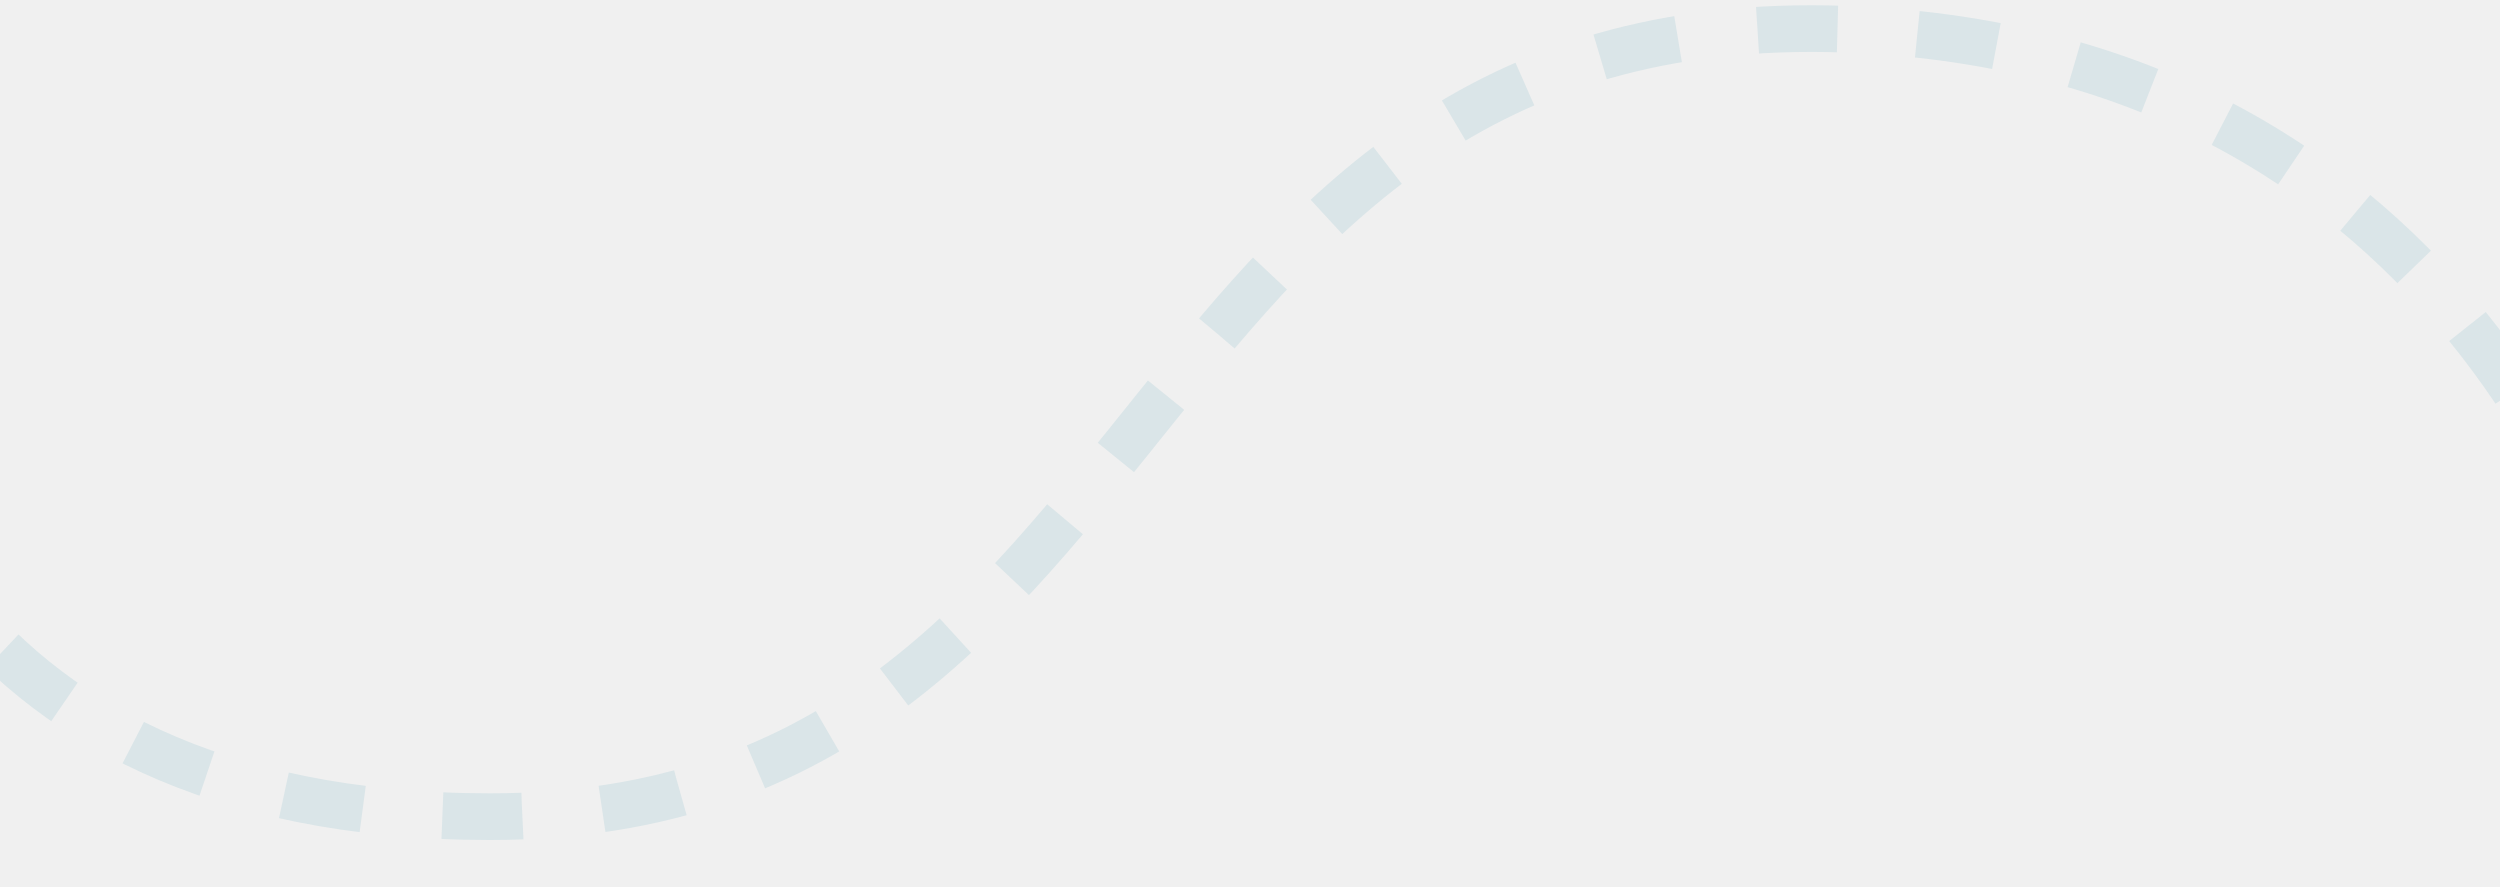
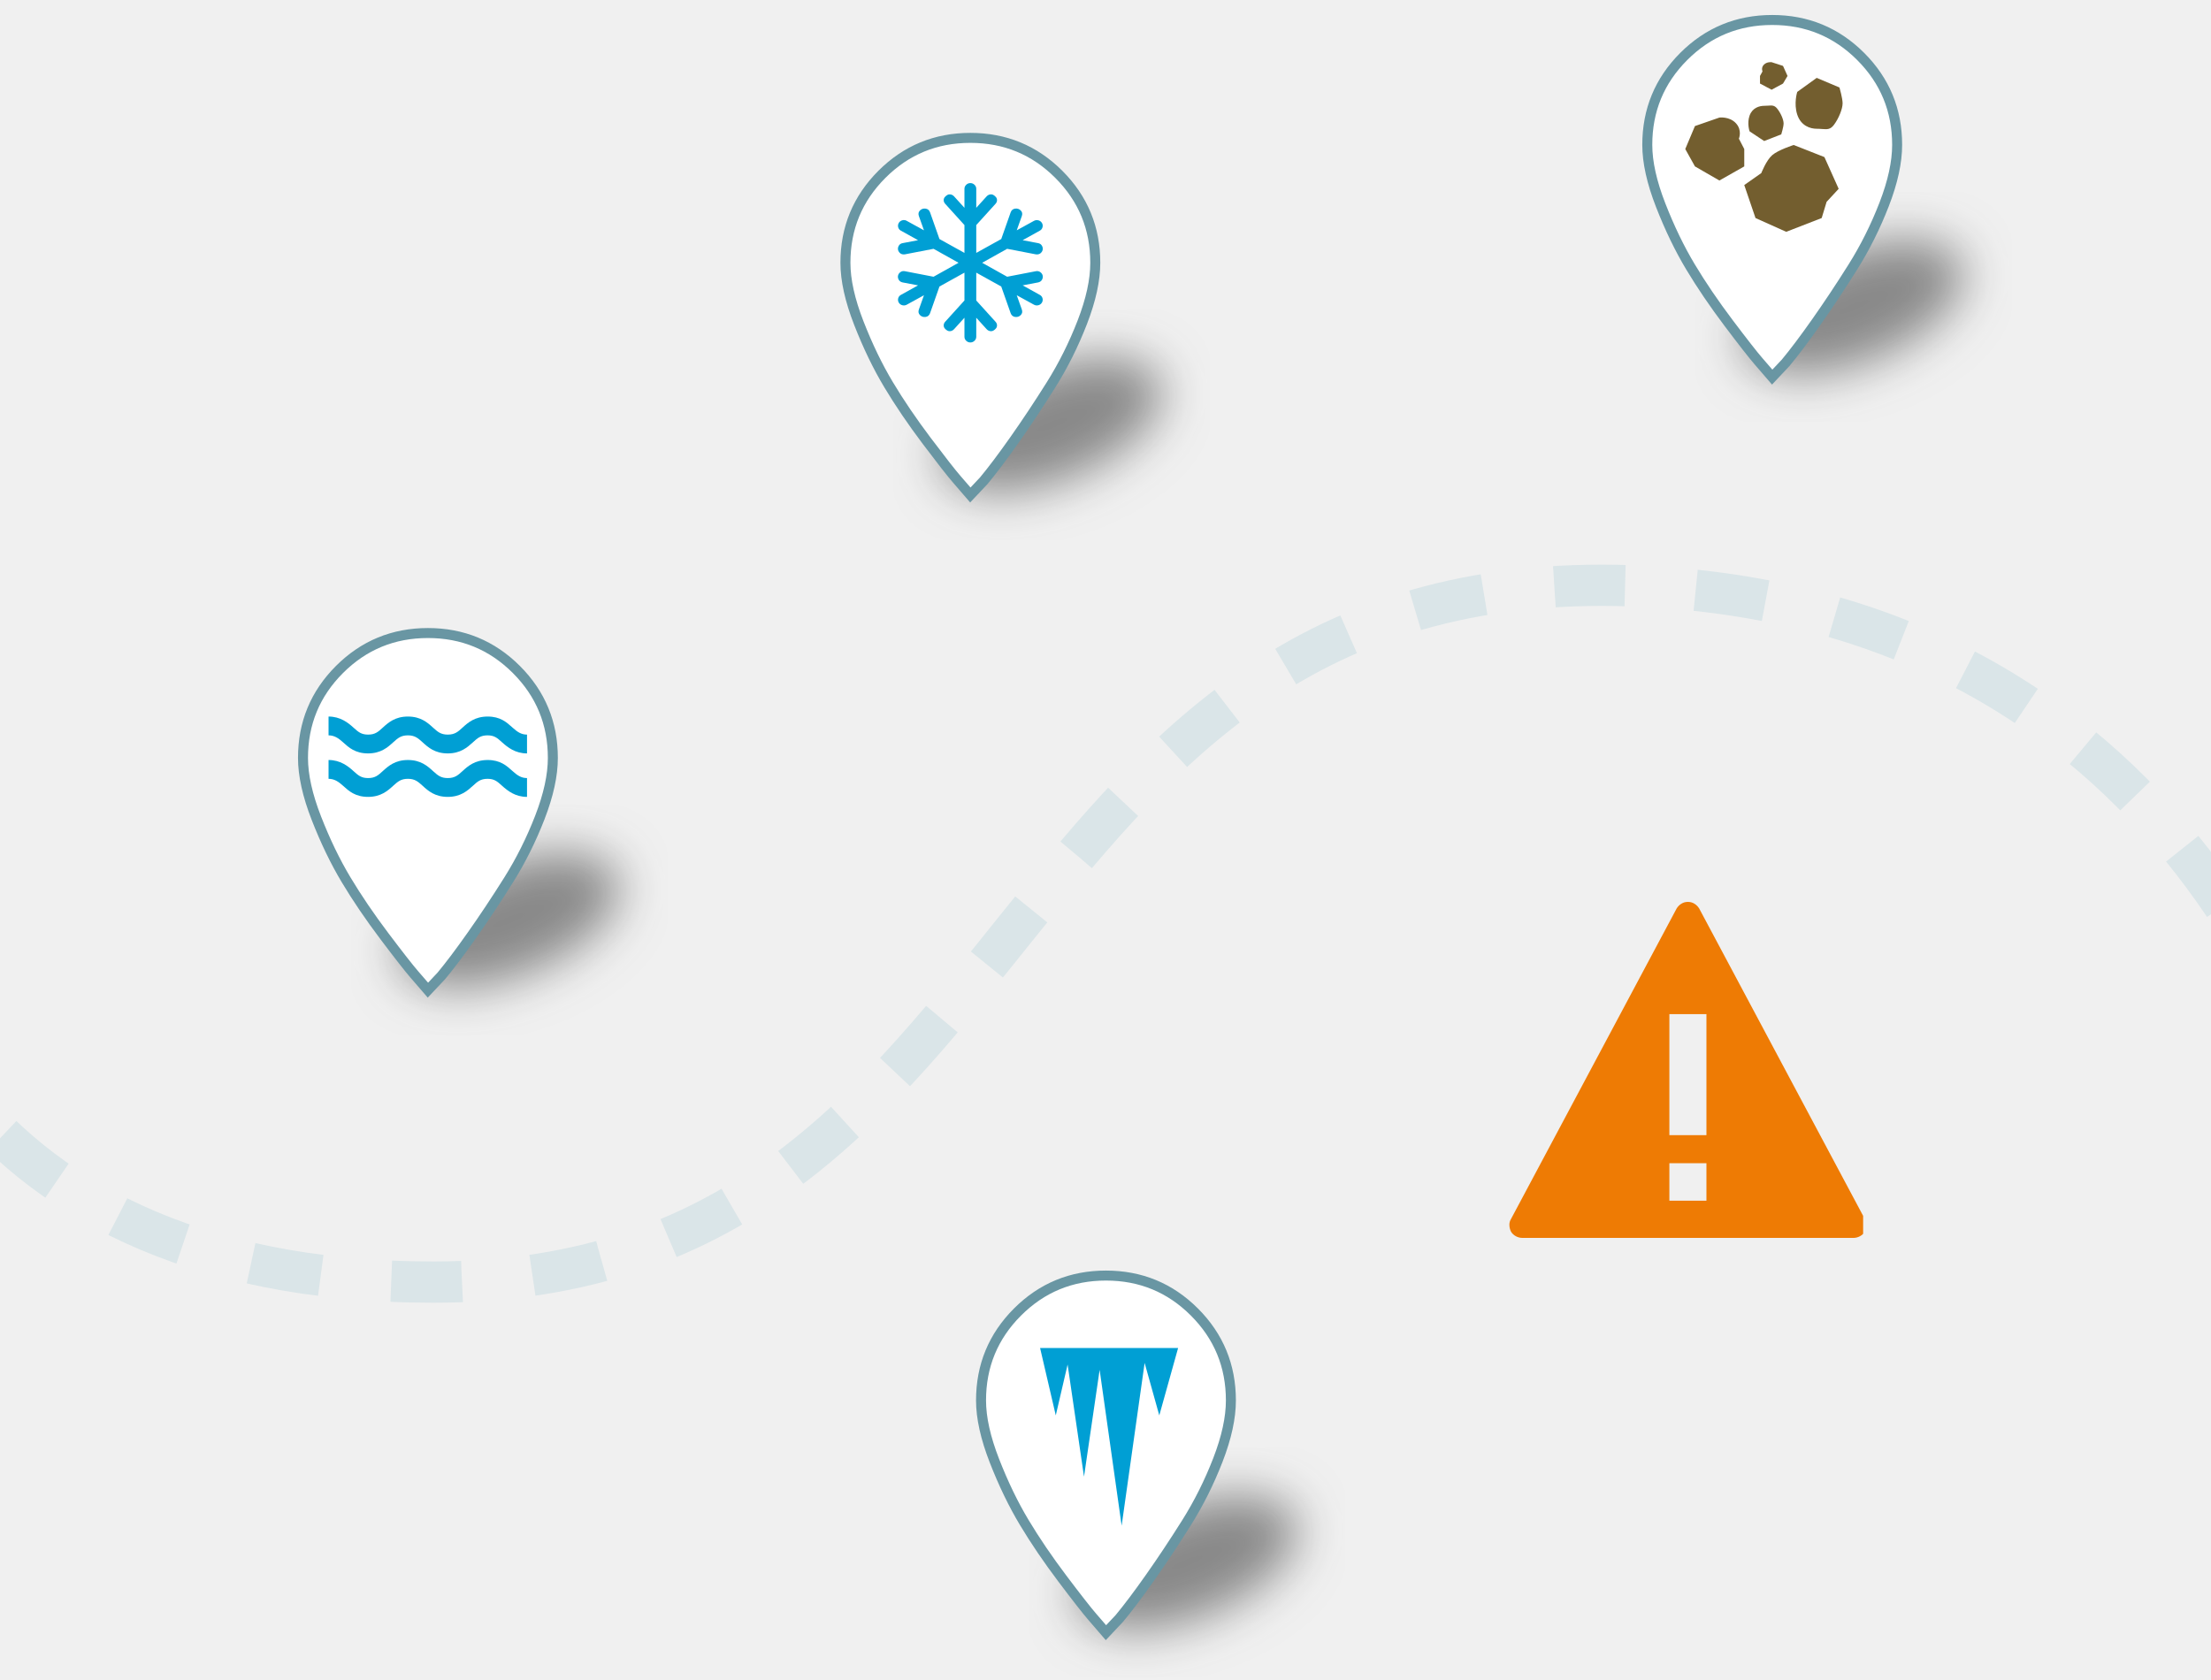
- <svg xmlns="http://www.w3.org/2000/svg" width="375" height="133" viewBox="0 0 375 133" fill="none">
-   <path d="M-24.5 32.5C-26.667 62.5 -10.1 122.5 73.5 122.5C178 122.5 166.5 -1.5 279.5 4.5C369.9 9.3 399.167 88.167 403 132" stroke="#DAE5E8" stroke-width="7" stroke-dasharray="12 12" />
+ <svg xmlns="http://www.w3.org/2000/svg" width="375" height="285" viewBox="0 0 375 285" fill="none">
+   <g opacity="0.5" filter="url(#filter0_f_46_123)">
+     <ellipse cx="201.395" cy="265.064" rx="19.854" ry="9.421" transform="rotate(-22 201.395 265.064)" fill="#222222" />
+   </g>
+   <path d="M202.581 222.576C198.457 218.452 193.456 216.39 187.578 216.39C181.701 216.39 176.7 218.452 172.576 222.576C168.452 226.7 166.39 231.701 166.39 237.578C166.39 240.517 167.149 243.93 168.665 247.817C170.182 251.704 171.865 255.188 173.714 258.269C175.562 261.35 177.719 264.526 180.184 267.797C182.649 271.067 184.355 273.248 185.303 274.338C186.251 275.428 187.01 276.305 187.578 276.969L189.854 274.551C191.276 272.845 193.006 270.546 195.044 267.654C197.082 264.763 199.144 261.658 201.23 258.34C203.316 255.022 205.093 251.467 206.563 247.675C208.032 243.883 208.767 240.517 208.767 237.578C208.767 231.701 206.705 226.7 202.581 222.576Z" fill="white" stroke="#6996A3" stroke-width="1.695" />
+   <path fill-rule="evenodd" clip-rule="evenodd" d="M179.066 240.111L181.073 231.486L183.855 250.504L186.505 232.383L190.238 258.818L194.137 231.209L196.623 240.111L199.815 228.679H194.494H193.431H187.047H185.982H181.726L181.727 228.679H176.406L179.066 240.111Z" fill="#009FD4" />
+   <g opacity="0.5" filter="url(#filter1_f_46_123)">
+     <ellipse cx="314.395" cy="52.064" rx="19.854" ry="9.421" transform="rotate(-22 314.395 52.0636)" fill="#222222" />
+   </g>
+   <path d="M315.581 9.576C311.457 5.452 306.456 3.39 300.578 3.39C294.701 3.39 289.7 5.452 285.576 9.576C281.452 13.7 279.39 18.701 279.39 24.578C279.39 27.517 280.149 30.93 281.665 34.817C283.182 38.704 284.865 42.188 286.714 45.269C288.562 48.35 290.719 51.526 293.184 54.797C295.649 58.067 297.355 60.248 298.303 61.338C299.251 62.428 300.01 63.305 300.578 63.969L302.854 61.551C304.276 59.845 306.006 57.546 308.044 54.654C310.082 51.763 312.144 48.658 314.23 45.34C316.316 42.022 318.093 38.467 319.563 34.675C321.032 30.883 321.767 27.517 321.767 24.578C321.767 18.701 319.705 13.7 315.581 9.576Z" fill="white" stroke="#6996A3" stroke-width="1.695" />
+   <path fill-rule="evenodd" clip-rule="evenodd" d="M300.475 15.221L298.507 14.174V12.885L298.932 12.117C298.932 12.117 298.65 11.496 299.166 10.973C299.681 10.449 300.475 10.55 300.475 10.55L302.411 11.18L303.177 12.885L302.411 14.174L300.475 15.221ZM291.621 30.621L295.838 28.229V25.283L294.929 23.526C294.929 23.526 295.531 22.107 294.427 20.911C293.323 19.715 291.621 19.945 291.621 19.945L287.473 21.385L285.832 25.283L287.473 28.229L291.621 30.621ZM302.112 22.796L299.216 23.925L296.739 22.278C296.739 22.278 296.272 20.935 296.739 19.614C297.205 18.294 298.395 17.95 299.216 17.95C299.475 17.95 299.701 17.935 299.903 17.921C300.553 17.875 300.955 17.848 301.413 18.414C302.012 19.156 302.51 20.278 302.51 20.938C302.51 21.528 302.112 22.796 302.112 22.796ZM308.125 13.212L311.987 14.842C311.987 14.842 312.517 16.674 312.517 17.527C312.517 18.48 311.853 20.101 311.054 21.173C310.444 21.991 309.908 21.95 309.041 21.885C308.771 21.865 308.47 21.843 308.125 21.843C307.031 21.843 305.444 21.346 304.822 19.439C304.2 17.531 304.822 15.592 304.822 15.592L308.125 13.212ZM308.97 36.989L302.954 39.326L297.745 36.989L295.838 31.393L298.729 29.361C298.729 29.361 299.559 27.205 300.582 26.317C301.606 25.429 304.224 24.595 304.224 24.595L309.433 26.649L311.85 32.031L309.804 34.242L308.97 36.989Z" fill="#735E2F" />
+   <g opacity="0.5" filter="url(#filter2_f_46_123)">
+     <ellipse cx="86.395" cy="156.064" rx="19.854" ry="9.421" transform="rotate(-22 86.3948 156.064)" fill="#222222" />
+   </g>
+   <path d="M87.581 113.576C83.457 109.452 78.456 107.39 72.579 107.39C66.701 107.39 61.7 109.452 57.576 113.576C53.452 117.7 51.39 122.701 51.39 128.578C51.39 131.517 52.148 134.93 53.665 138.817C55.182 142.704 56.865 146.188 58.714 149.269C60.562 152.35 62.719 155.526 65.184 158.797C67.649 162.067 69.355 164.248 70.303 165.338C71.251 166.428 72.01 167.305 72.579 167.969L74.854 165.551C76.276 163.845 78.006 161.546 80.044 158.654C82.082 155.763 84.144 152.658 86.23 149.34C88.316 146.022 90.093 142.467 91.563 138.675C93.032 134.883 93.767 131.517 93.767 128.578C93.767 122.701 91.705 117.7 87.581 113.576Z" fill="white" stroke="#6996A3" stroke-width="1.695" />
+   <path fill-rule="evenodd" clip-rule="evenodd" d="M85.079 125.862C85.105 125.885 85.132 125.909 85.159 125.933C86.094 126.772 87.385 127.812 89.386 127.812V124.62C88.386 124.62 87.724 124.146 86.934 123.434C86.903 123.407 86.871 123.378 86.84 123.35C85.925 122.527 84.844 121.556 82.722 121.556C80.527 121.556 79.365 122.595 78.445 123.434C77.671 124.146 77.138 124.62 75.944 124.62C74.761 124.62 74.243 124.154 73.464 123.453L73.443 123.434C72.523 122.595 71.377 121.556 69.183 121.556C67.004 121.556 65.843 122.595 64.923 123.434C64.148 124.146 63.632 124.62 62.438 124.62C61.269 124.62 60.765 124.166 60.004 123.48C59.987 123.465 59.97 123.45 59.953 123.434C59.033 122.595 57.709 121.556 55.725 121.556V124.748C56.709 124.748 57.403 125.222 58.194 125.933C58.204 125.943 58.215 125.953 58.226 125.963C59.139 126.796 60.252 127.812 62.422 127.812C64.6 127.812 65.762 126.772 66.682 125.933L66.703 125.914C67.482 125.214 67.999 124.748 69.183 124.748C70.366 124.748 70.884 125.214 71.663 125.914L71.684 125.933C72.604 126.772 73.75 127.812 75.944 127.812C78.109 127.812 79.254 126.785 80.187 125.949L80.204 125.933C80.979 125.222 81.495 124.748 82.689 124.748C83.843 124.748 84.334 125.19 85.079 125.862ZM85.159 133.307C86.094 134.146 87.385 135.186 89.37 135.186H89.386V131.994C88.386 131.994 87.724 131.519 86.934 130.808C86.903 130.78 86.871 130.752 86.84 130.724C85.925 129.901 84.844 128.929 82.722 128.929C80.527 128.929 79.365 129.969 78.445 130.808C77.671 131.519 77.138 131.994 75.944 131.994C74.761 131.994 74.243 131.528 73.464 130.827L73.443 130.808C72.523 129.969 71.377 128.929 69.183 128.929C67.004 128.929 65.843 129.969 64.923 130.808C64.148 131.519 63.632 131.994 62.438 131.994C61.269 131.994 60.765 131.54 60.004 130.854C59.987 130.839 59.97 130.824 59.953 130.808C59.033 129.969 57.709 128.929 55.725 128.929V132.121C56.709 132.121 57.403 132.596 58.194 133.307L58.226 133.336C59.14 134.17 60.252 135.186 62.422 135.186C64.6 135.186 65.762 134.146 66.682 133.307L66.703 133.288C67.482 132.587 67.999 132.121 69.183 132.121C70.366 132.121 70.884 132.587 71.663 133.288L71.684 133.307C72.604 134.146 73.75 135.186 75.944 135.186C78.109 135.186 79.254 134.159 80.187 133.323L80.204 133.307C80.979 132.596 81.495 132.121 82.69 132.121C83.843 132.121 84.334 132.564 85.079 133.235C85.105 133.259 85.132 133.283 85.159 133.307Z" fill="#009FD4" />
+   <g opacity="0.5" filter="url(#filter3_f_46_123)">
+     <ellipse cx="178.395" cy="72.064" rx="19.854" ry="9.421" transform="rotate(-22 178.395 72.0636)" fill="#222222" />
+   </g>
+   <path d="M179.581 29.576C175.457 25.452 170.456 23.39 164.578 23.39C158.701 23.39 153.7 25.452 149.576 29.576C145.452 33.7 143.39 38.701 143.39 44.578C143.39 47.517 144.149 50.93 145.665 54.817C147.182 58.704 148.865 62.188 150.714 65.269C152.562 68.35 154.719 71.526 157.184 74.797C159.649 78.067 161.355 80.248 162.303 81.338C163.251 82.428 164.01 83.305 164.578 83.969L166.854 81.551C168.276 79.845 170.006 77.546 172.044 74.654C174.082 71.763 176.144 68.658 178.23 65.34C180.316 62.022 182.093 58.467 183.563 54.675C185.032 50.883 185.767 47.517 185.767 44.578C185.767 38.701 183.705 33.7 179.581 29.576Z" fill="white" stroke="#6996A3" stroke-width="1.695" />
+   <path fill-rule="evenodd" clip-rule="evenodd" d="M176.06 47.913L173.448 48.41L176.357 50.025C176.597 50.155 176.751 50.349 176.818 50.605C176.886 50.862 176.852 51.106 176.717 51.337C176.571 51.569 176.367 51.717 176.107 51.782C175.846 51.848 175.596 51.815 175.356 51.684L172.446 50.085L173.307 52.499C173.442 52.881 173.38 53.2 173.119 53.457C172.858 53.714 172.543 53.817 172.173 53.766C171.803 53.716 171.55 53.505 171.414 53.133L169.819 48.606L165.58 46.253V50.975L168.833 54.566C169 54.747 169.089 54.943 169.099 55.154C169.109 55.366 169.052 55.549 168.927 55.705C168.802 55.861 168.653 55.987 168.481 56.082C168.309 56.178 168.116 56.205 167.902 56.165C167.689 56.125 167.498 56.014 167.332 55.833L165.58 53.902V57.131C165.58 57.392 165.481 57.619 165.282 57.81C165.084 58.001 164.85 58.096 164.579 58.096C164.307 58.096 164.073 58.001 163.875 57.81C163.677 57.619 163.577 57.392 163.577 57.131V53.902L161.826 55.833C161.659 56.014 161.468 56.125 161.255 56.165C161.041 56.205 160.848 56.178 160.676 56.082C160.504 55.987 160.355 55.861 160.23 55.705C160.105 55.549 160.048 55.366 160.058 55.154C160.068 54.943 160.157 54.747 160.324 54.566L163.577 50.975V46.253L159.338 48.606L157.743 53.133C157.607 53.505 157.355 53.716 156.984 53.766C156.614 53.817 156.299 53.714 156.038 53.457C155.777 53.2 155.715 52.881 155.85 52.499L156.711 50.085L153.801 51.684C153.561 51.815 153.311 51.848 153.05 51.782C152.79 51.717 152.586 51.569 152.44 51.337C152.305 51.106 152.271 50.862 152.339 50.605C152.406 50.349 152.56 50.155 152.8 50.025L155.71 48.41L153.097 47.913C152.795 47.852 152.576 47.706 152.44 47.475C152.305 47.244 152.26 47.01 152.307 46.773C152.354 46.537 152.487 46.336 152.706 46.17C152.925 46.004 153.186 45.951 153.488 46.011L158.337 46.947L162.576 44.578L158.337 42.209L153.488 43.145C153.447 43.155 153.379 43.16 153.285 43.16C153.003 43.16 152.774 43.069 152.597 42.888C152.42 42.707 152.32 42.506 152.3 42.285C152.279 42.064 152.336 41.847 152.472 41.636C152.607 41.425 152.816 41.294 153.097 41.244L155.71 40.746L152.8 39.132C152.56 39.001 152.406 38.807 152.339 38.551C152.271 38.294 152.305 38.05 152.44 37.819C152.576 37.588 152.779 37.437 153.05 37.367C153.322 37.296 153.572 37.331 153.801 37.472L156.711 39.071L155.85 36.657C155.715 36.275 155.777 35.956 156.038 35.699C156.299 35.443 156.614 35.34 156.984 35.39C157.355 35.44 157.607 35.652 157.743 36.024L159.338 40.55L163.577 42.904V38.181L160.324 34.59C160.157 34.409 160.068 34.213 160.058 34.002C160.048 33.791 160.105 33.607 160.23 33.451C160.355 33.295 160.504 33.17 160.676 33.074C160.848 32.979 161.041 32.951 161.255 32.991C161.468 33.032 161.659 33.142 161.826 33.323L163.577 35.254V32.026C163.577 31.764 163.677 31.538 163.875 31.347C164.073 31.156 164.307 31.06 164.579 31.06C164.85 31.06 165.084 31.156 165.282 31.347C165.481 31.538 165.58 31.764 165.58 32.026V35.254L167.332 33.323C167.498 33.142 167.689 33.032 167.902 32.991C168.116 32.951 168.309 32.979 168.481 33.074C168.653 33.17 168.802 33.295 168.927 33.451C169.052 33.607 169.109 33.791 169.099 34.002C169.089 34.213 169 34.409 168.833 34.59L165.58 38.181V42.904L169.819 40.55L171.414 36.024C171.55 35.652 171.803 35.44 172.173 35.39C172.543 35.34 172.858 35.443 173.119 35.699C173.38 35.956 173.442 36.275 173.307 36.657L172.446 39.071L175.356 37.472C175.596 37.341 175.846 37.309 176.107 37.374C176.367 37.439 176.571 37.588 176.717 37.819C176.852 38.05 176.886 38.294 176.818 38.551C176.751 38.807 176.597 39.001 176.357 39.132L173.448 40.746L176.06 41.244C176.341 41.294 176.55 41.425 176.685 41.636C176.821 41.847 176.878 42.064 176.857 42.285C176.837 42.506 176.738 42.707 176.56 42.888C176.383 43.069 176.154 43.16 175.872 43.16C175.778 43.16 175.71 43.155 175.669 43.145L170.82 42.209L166.581 44.578L170.82 46.947L175.669 46.011C175.971 45.951 176.232 46.004 176.451 46.17C176.67 46.336 176.803 46.537 176.85 46.773C176.897 47.01 176.852 47.244 176.717 47.475C176.581 47.706 176.362 47.852 176.06 47.913Z" fill="#009FD4" />
+   <path d="M-24.5 127.5C-26.667 157.5 -10.1 217.5 73.5 217.5C178 217.5 166.5 93.5 279.5 99.5C369.9 104.3 399.167 183.167 403 227" stroke="#DAE5E8" stroke-width="7" stroke-dasharray="12 12" />
+   <g clip-path="url(#clip0_46_123)">
+     <path d="M316.28 206.785L288.19 154.113C287.984 153.783 287.717 153.515 287.389 153.309C287.06 153.103 286.691 153 286.28 153C285.869 153 285.5 153.103 285.171 153.309C284.843 153.515 284.576 153.783 284.37 154.113L256.28 206.785C256.075 207.115 255.982 207.476 256.003 207.867C256.023 208.259 256.116 208.619 256.28 208.949C256.485 209.279 256.763 209.536 257.112 209.722C257.461 209.907 257.82 210 258.19 210H314.37C314.74 210 315.099 209.907 315.448 209.722C315.797 209.536 316.075 209.279 316.28 208.949C316.444 208.619 316.537 208.259 316.557 207.867C316.578 207.476 316.485 207.115 316.28 206.785ZM289.422 203.694H283.138V197.326H289.422V203.694ZM289.422 192.566H283.138V172.041H289.422V192.566Z" fill="#EE7B04" />
+   </g>
+   <defs>
+     <filter id="filter0_f_46_123" x="174.648" y="245.591" width="53.494" height="38.945" filterUnits="userSpaceOnUse" color-interpolation-filters="sRGB">
+       <feFlood flood-opacity="0" result="BackgroundImageFix" />
+       <feBlend mode="normal" in="SourceGraphic" in2="BackgroundImageFix" result="shape" />
+       <feGaussianBlur stdDeviation="4" result="effect1_foregroundBlur_46_123" />
+     </filter>
+     <filter id="filter1_f_46_123" x="287.648" y="32.591" width="53.494" height="38.945" filterUnits="userSpaceOnUse" color-interpolation-filters="sRGB">
+       <feFlood flood-opacity="0" result="BackgroundImageFix" />
+       <feBlend mode="normal" in="SourceGraphic" in2="BackgroundImageFix" result="shape" />
+       <feGaussianBlur stdDeviation="4" result="effect1_foregroundBlur_46_123" />
+     </filter>
+     <filter id="filter2_f_46_123" x="59.648" y="136.591" width="53.494" height="38.945" filterUnits="userSpaceOnUse" color-interpolation-filters="sRGB">
+       <feFlood flood-opacity="0" result="BackgroundImageFix" />
+       <feBlend mode="normal" in="SourceGraphic" in2="BackgroundImageFix" result="shape" />
+       <feGaussianBlur stdDeviation="4" result="effect1_foregroundBlur_46_123" />
+     </filter>
+     <filter id="filter3_f_46_123" x="151.648" y="52.591" width="53.494" height="38.945" filterUnits="userSpaceOnUse" color-interpolation-filters="sRGB">
+       <feFlood flood-opacity="0" result="BackgroundImageFix" />
+       <feBlend mode="normal" in="SourceGraphic" in2="BackgroundImageFix" result="shape" />
+       <feGaussianBlur stdDeviation="4" result="effect1_foregroundBlur_46_123" />
+     </filter>
+     <clipPath id="clip0_46_123">
+       <rect width="60" height="57" fill="white" transform="translate(256 153)" />
+     </clipPath>
+   </defs>
</svg>
